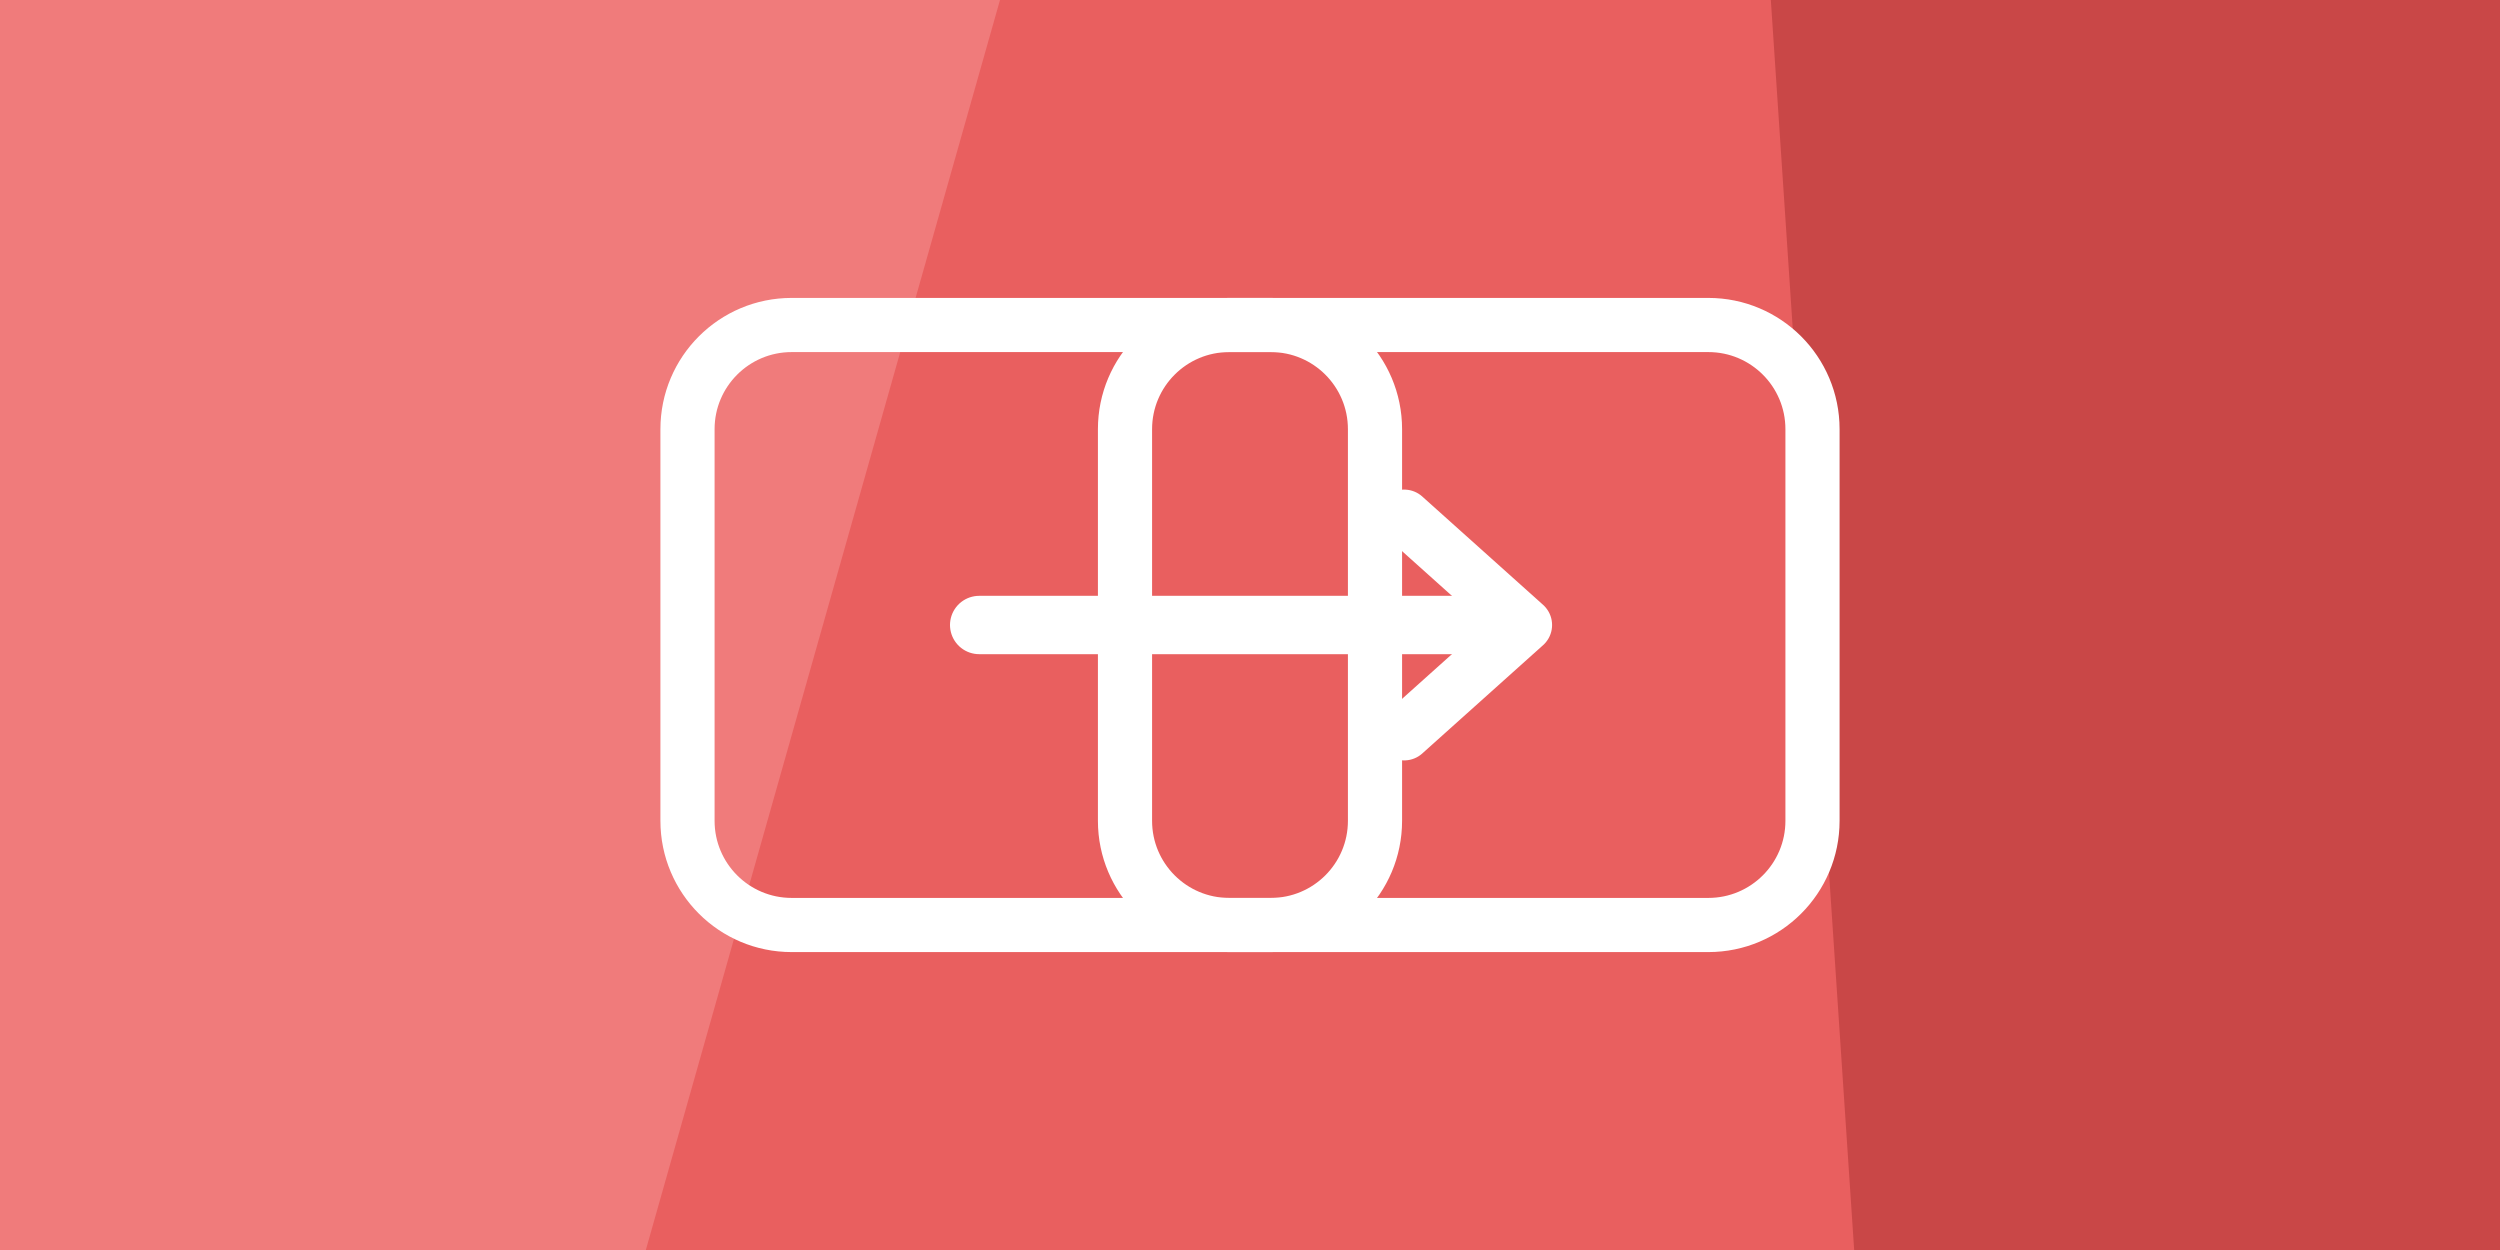
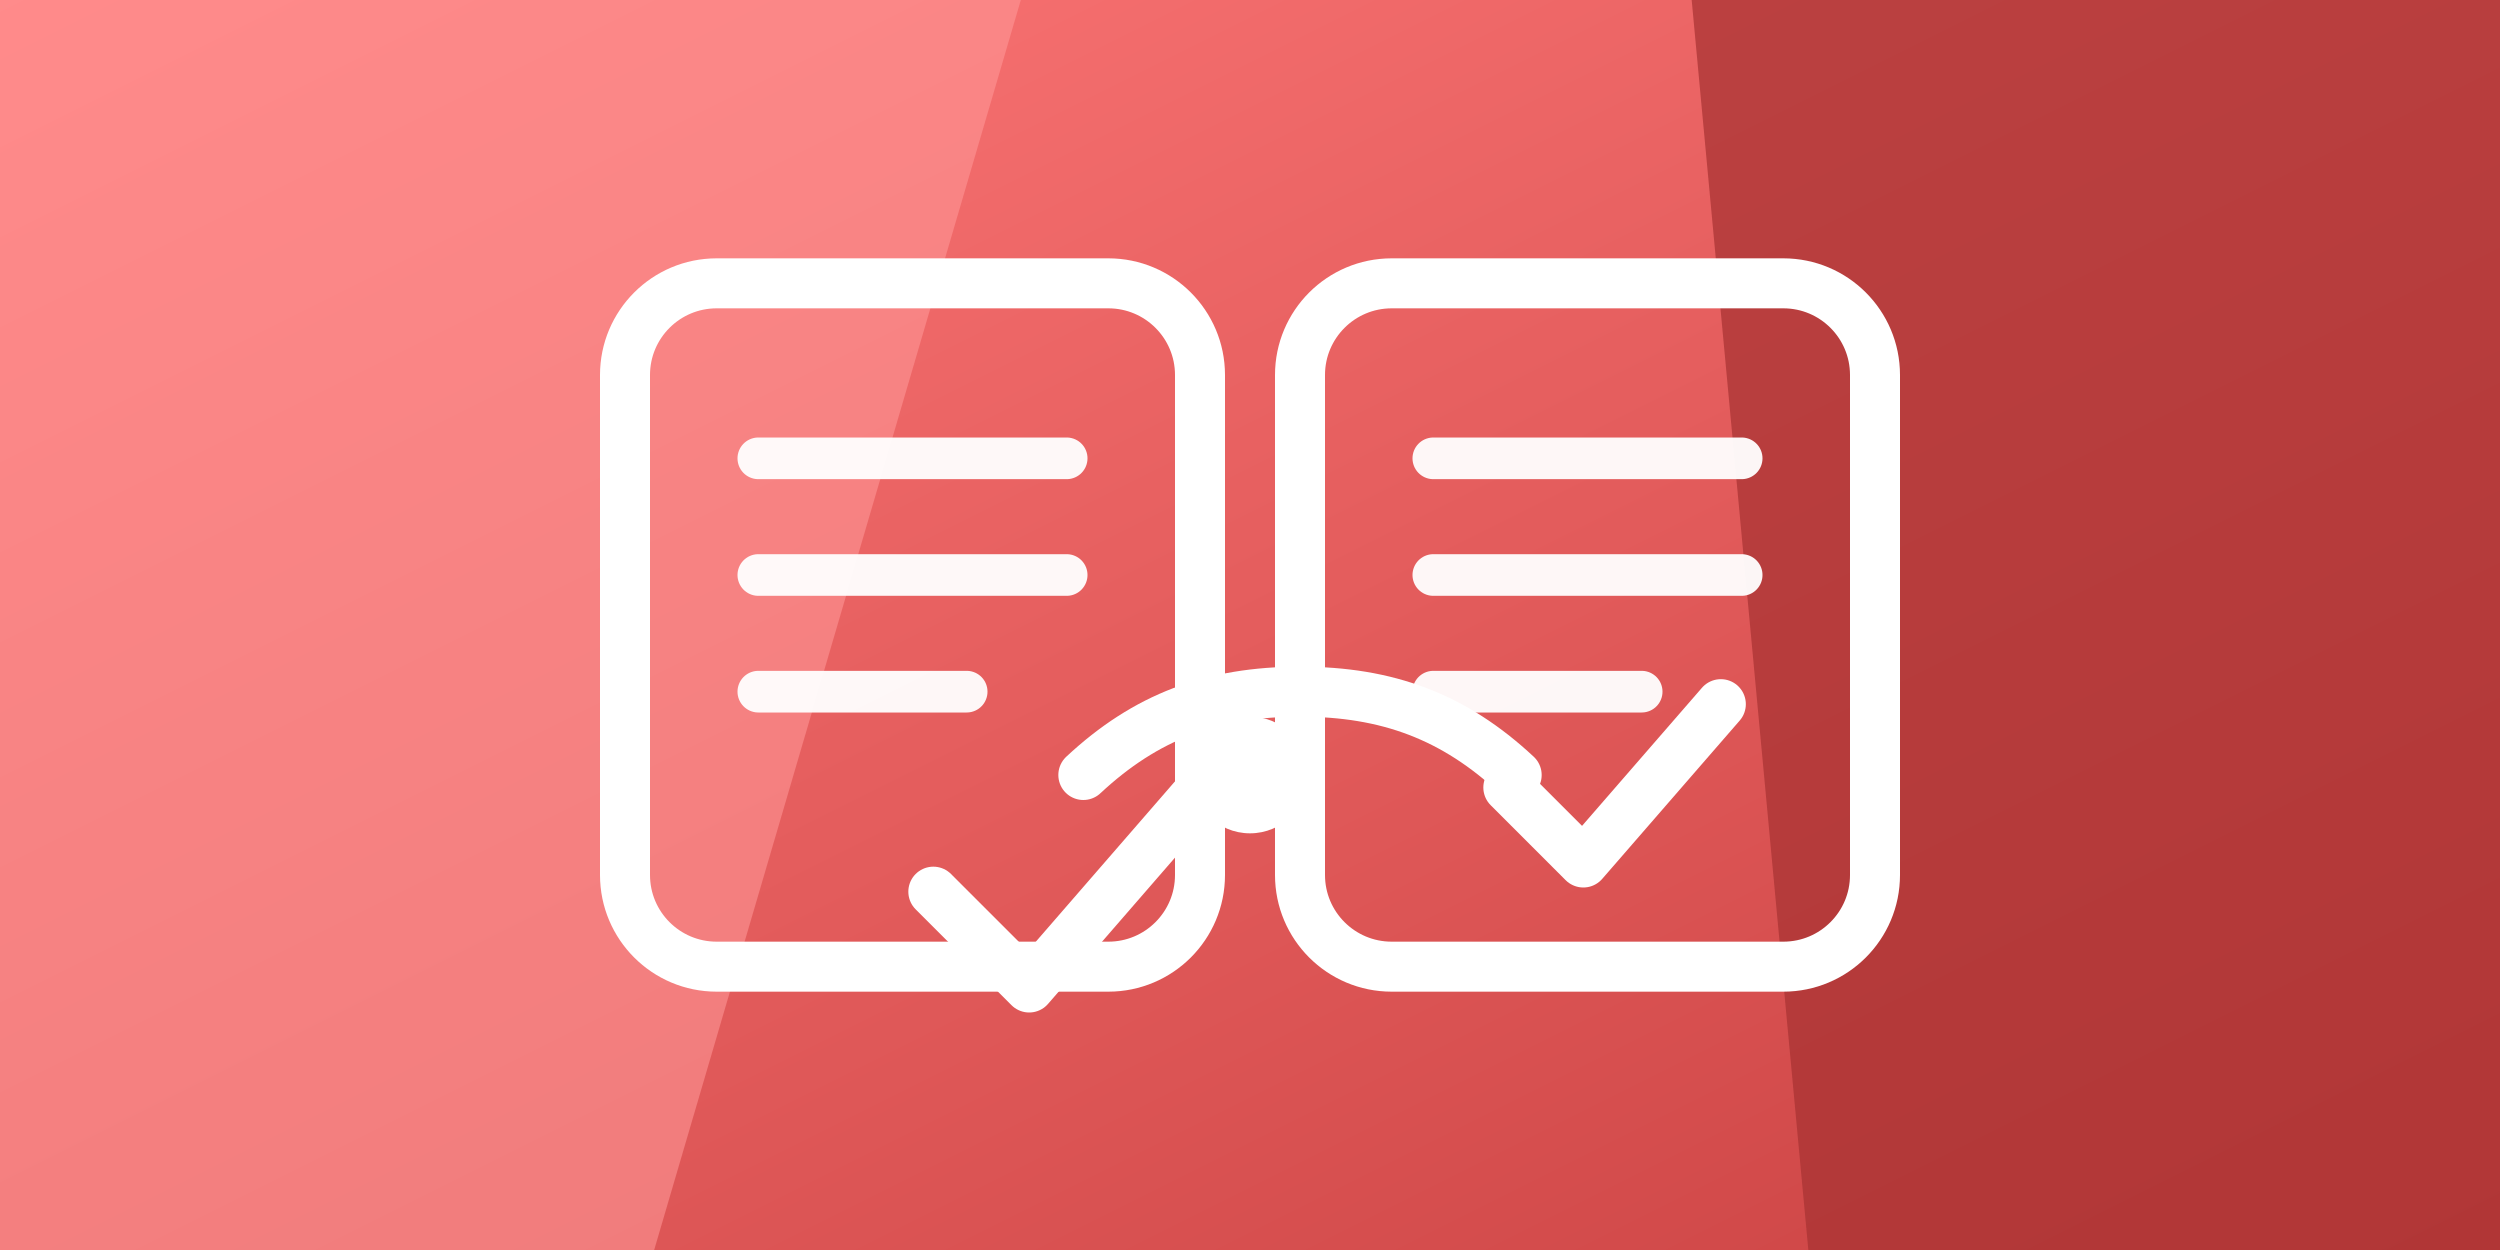
<svg xmlns="http://www.w3.org/2000/svg" width="600" height="300" viewBox="0 0 600 300">
-   <rect width="600" height="300" fill="#e95f5f" />
-   <path d="M0 0h240L155 300H0z" fill="#f07b7b" />
-   <path d="M600 0H425l20 300h155z" fill="#c94747" />
-   <rect x="165" y="78" width="165" height="144" rx="25" fill="none" stroke="#fff" stroke-width="13" />
-   <rect x="270" y="78" width="165" height="144" rx="25" fill="none" stroke="#fff" stroke-width="13" />
-   <path d="M235 150h130" stroke="#fff" stroke-width="14" stroke-linecap="round" />
-   <path d="M337 124l29 26-29 26" fill="none" stroke="#fff" stroke-width="13" stroke-linecap="round" stroke-linejoin="round" />
+   <defs>
+     <linearGradient id="bg" x1="0" y1="0" x2="1" y2="1">
+       <stop offset="0" stop-color="#ff7979" />
+       <stop offset="1" stop-color="#c94141" />
+     </linearGradient>
+   </defs>
+   <rect width="600" height="300" fill="url(#bg)" />
+   <path d="M0 0h245l-88 300H0z" fill="#ff9797" opacity=".58" />
+   <path d="M600 0H406l28 300h166z" fill="#a73232" opacity=".72" />
+   <rect x="150" y="68" width="138" height="164" rx="22" fill="none" stroke="#fff" stroke-width="12" />
+   <rect x="312" y="68" width="138" height="164" rx="22" fill="none" stroke="#fff" stroke-width="12" />
+   <path d="M182 110h74M182 138h74M182 166h50M344 110h74M344 138h74M344 166h50" fill="none" stroke="#fff" stroke-width="10" stroke-linecap="round" opacity=".95" />
+   <path d="M260 186c15-14 31-20 52-20s37 6 52 20" fill="none" stroke="#fff" stroke-width="12" stroke-linecap="round" />
+   <circle cx="300" cy="186" r="14" fill="#fff" />
+   <path d="M224 214l23 23 46-53M362 189l18 18 33-38" fill="none" stroke="#fff" stroke-width="12" stroke-linecap="round" stroke-linejoin="round" />
</svg>
